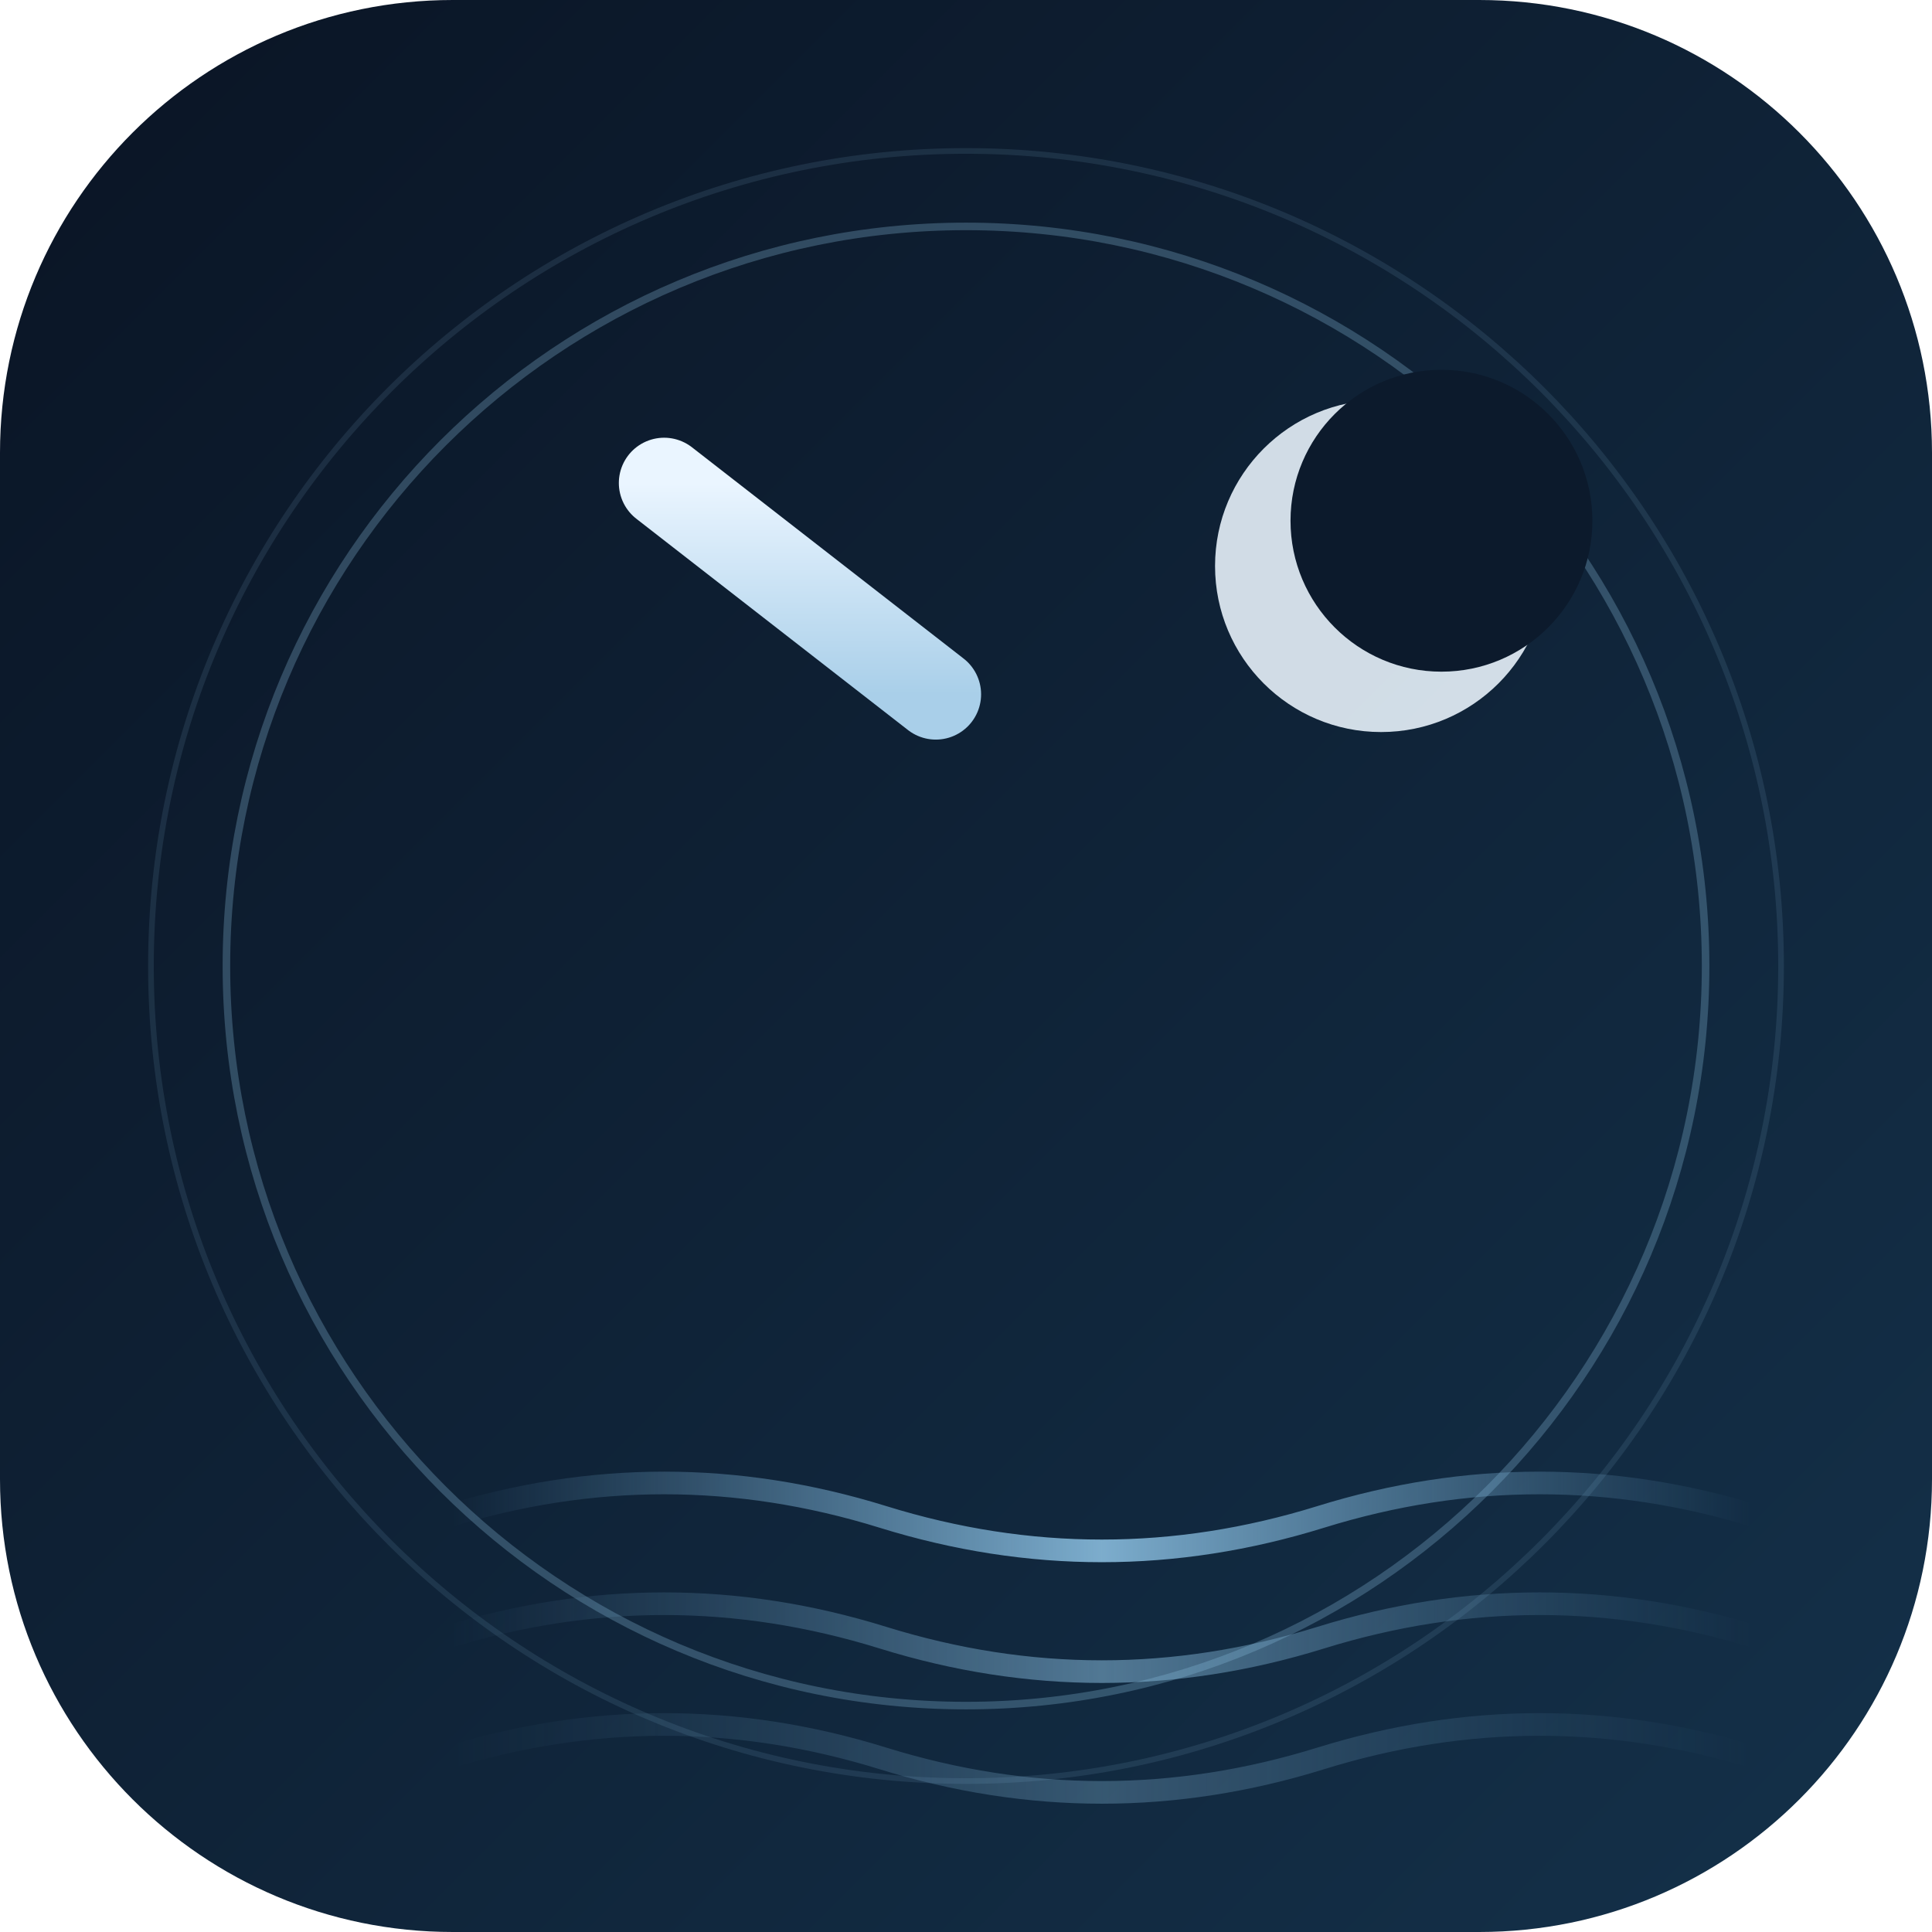
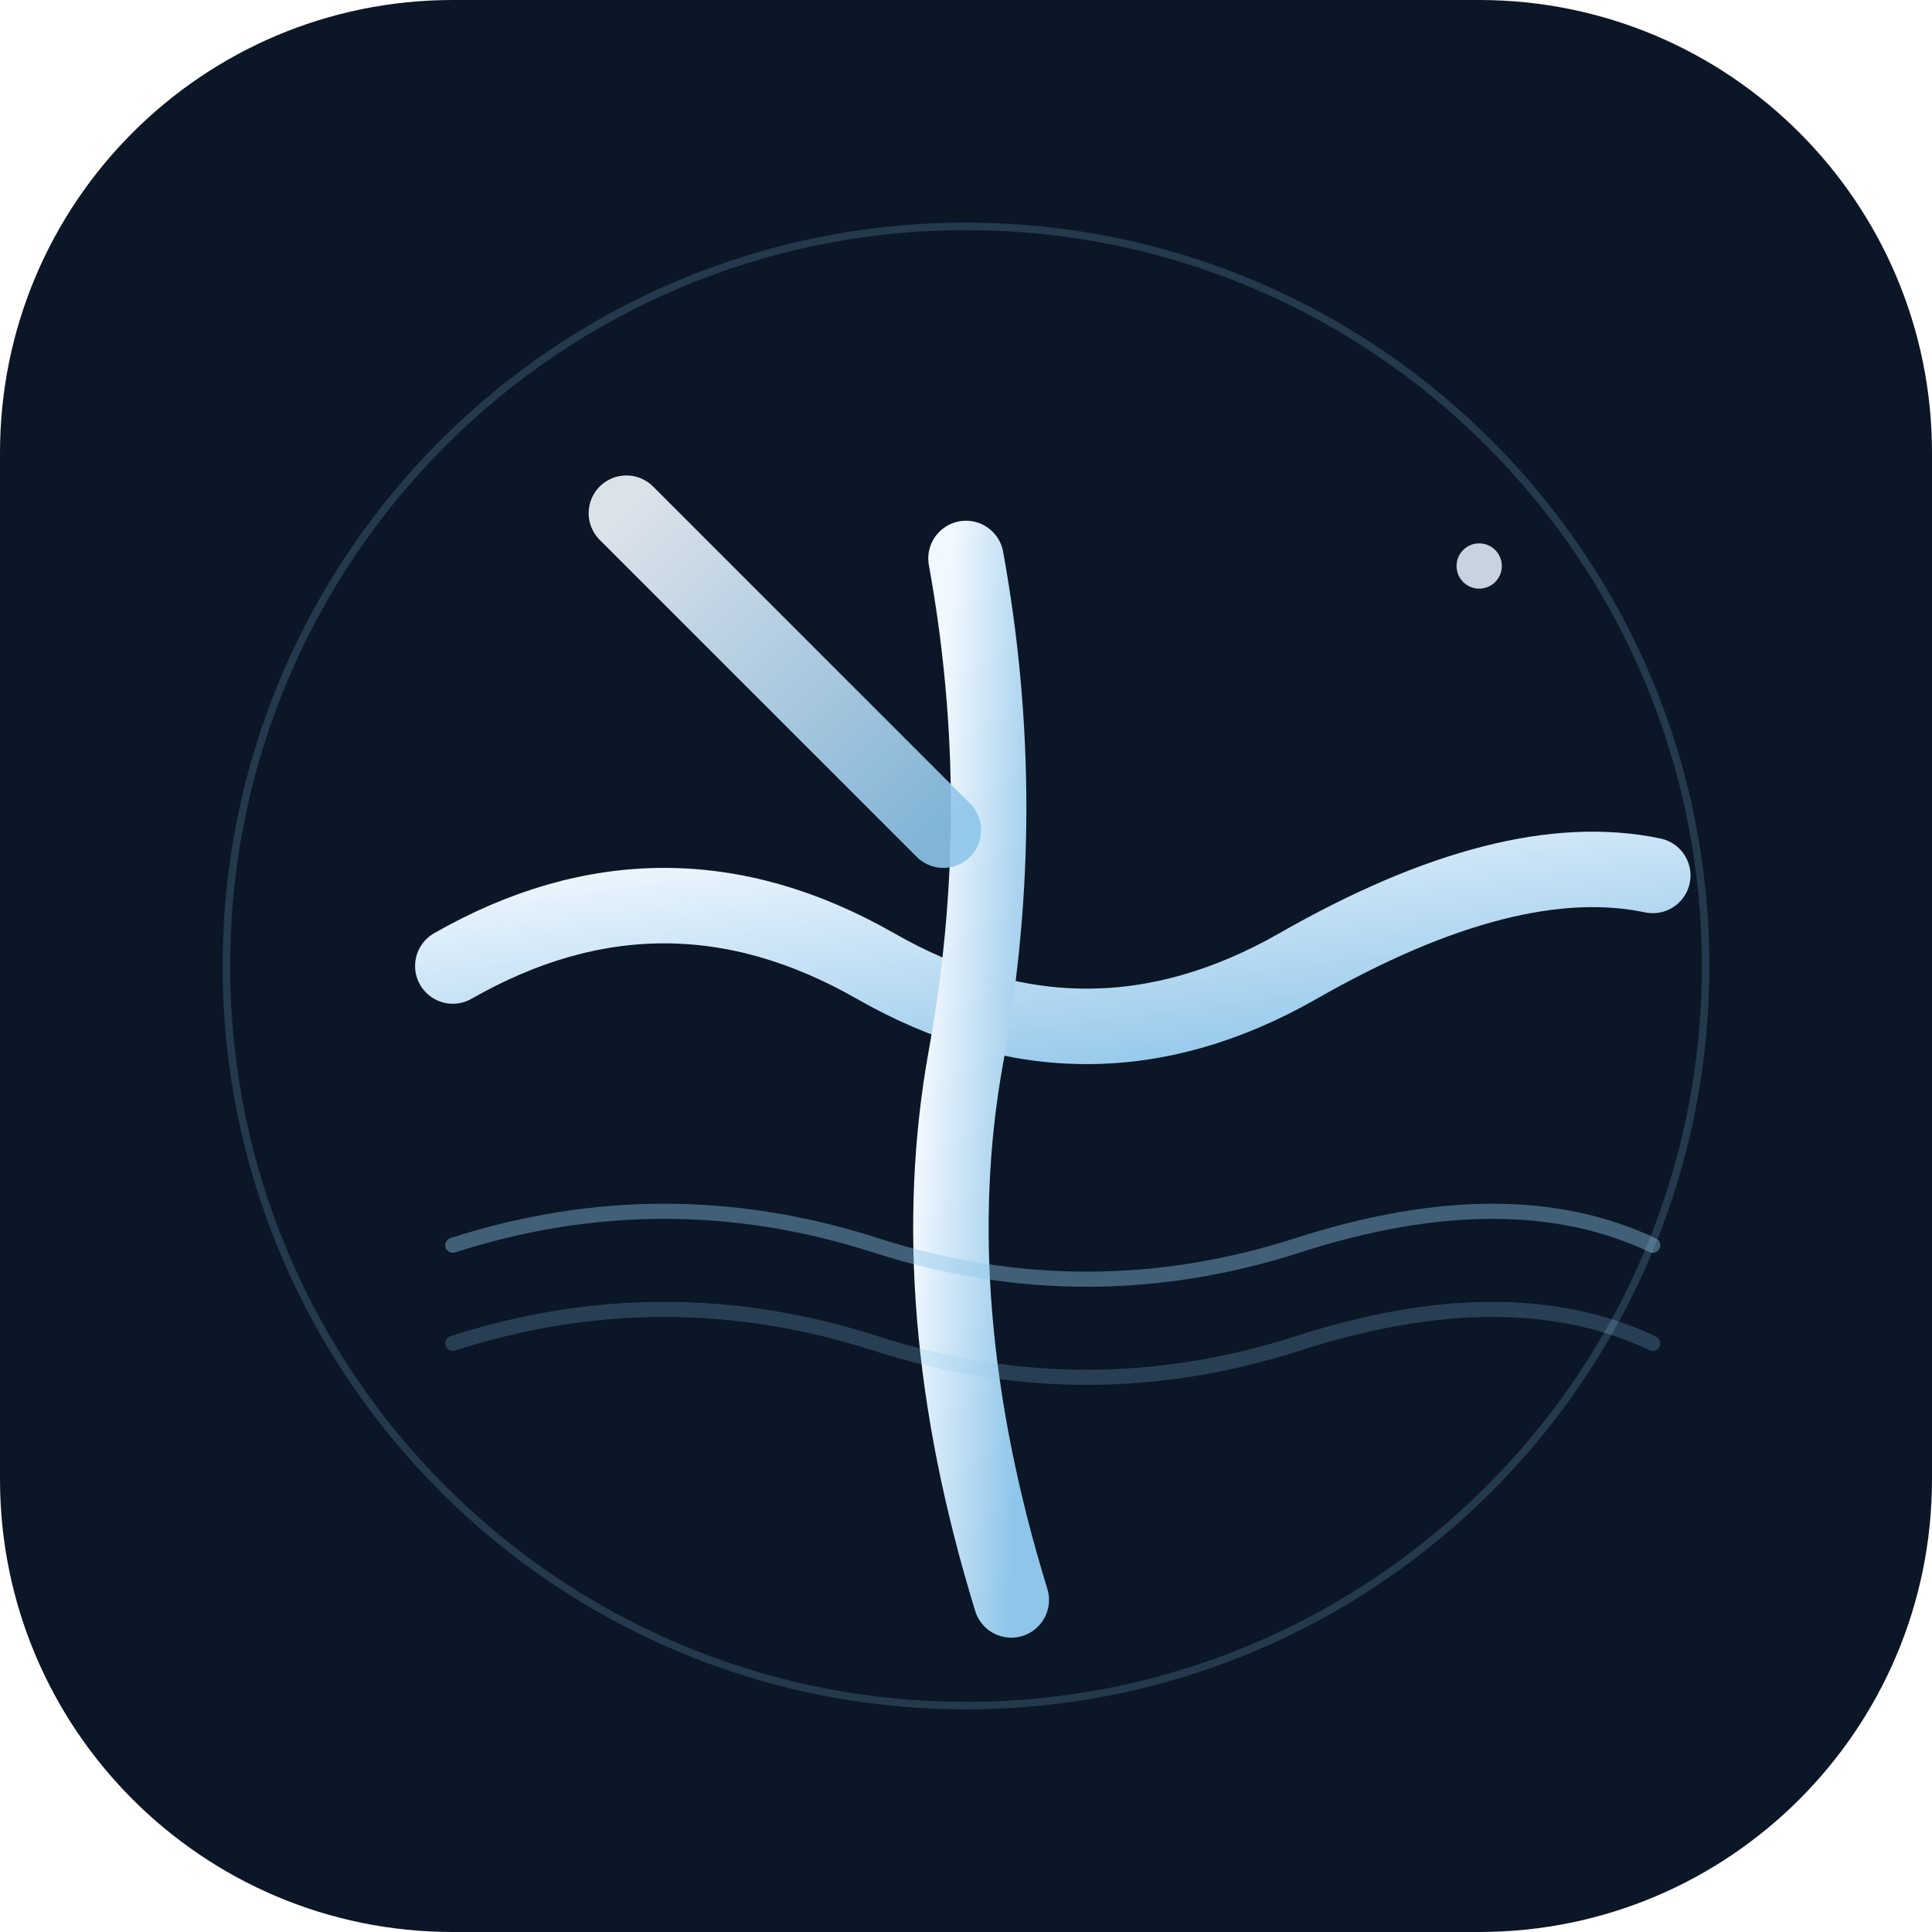
- <svg xmlns="http://www.w3.org/2000/svg" viewBox="0 0 512 512" role="img" aria-label="月下涟漪">
+ <svg xmlns="http://www.w3.org/2000/svg" viewBox="0 0 512 512" role="img" aria-label="三道水波">
  <defs>
-     <linearGradient id="bg1" x1="0" y1="0" x2="1" y2="1">
-       <stop offset="0" stop-color="#0a1424" />
-       <stop offset="1" stop-color="#14314a" />
+     <linearGradient id="bg3" x1="0" y1="0" x2="1" y2="1">
+       <stop offset="0" stop-color="#0b1626" />
+       <stop offset="1" stop-color="#0b1626" />
    </linearGradient>
-     <linearGradient id="stroke1" x1="0" y1="0" x2="0" y2="1">
-       <stop offset="0" stop-color="#eaf5ff" />
-       <stop offset="1" stop-color="#a9cfe9" />
-     </linearGradient>
-     <linearGradient id="wave1" x1="0" y1="0" x2="1" y2="0">
-       <stop offset="0" stop-color="#6fa8cf" stop-opacity="0" />
-       <stop offset=".5" stop-color="#8fc4e6" stop-opacity=".85" />
-       <stop offset="1" stop-color="#6fa8cf" stop-opacity="0" />
+     <linearGradient id="line3" x1="0" y1="0" x2="1" y2="1">
+       <stop offset="0" stop-color="#f2f8ff" />
+       <stop offset="1" stop-color="#8ec5e9" />
    </linearGradient>
  </defs>
-   <rect width="512" height="512" rx="120" fill="url(#bg1)" />
-   <circle cx="256" cy="256" r="196" fill="none" stroke="#8fc4e6" stroke-opacity=".28" stroke-width="2" />
-   <circle cx="256" cy="256" r="216" fill="none" stroke="#8fc4e6" stroke-opacity=".12" stroke-width="1.5" />
-   <circle cx="366" cy="150" r="44" fill="#e7f1fa" opacity=".9" />
-   <circle cx="382" cy="138" r="40" fill="#0c1a2c" />
-   <g stroke="url(#stroke1)" stroke-width="24" stroke-linecap="round" fill="none">
-     <path d="M176 198 L342 198" />
-     <path d="M258 140 L258 388" />
-     <path d="M176 128 L248 184" />
+   <rect width="512" height="512" rx="120" fill="url(#bg3)" />
+   <circle cx="256" cy="256" r="196" fill="none" stroke="#8ec5e9" stroke-opacity=".2" stroke-width="2" />
+   <g fill="none" stroke="url(#line3)" stroke-linecap="round">
+     <path d="M120 256 Q176 224 232 256 T344 256 T438 232" stroke-width="20" />
+     <path d="M256 148 Q268 214 256 280 T268 424" stroke-width="20" />
+     <path d="M166 136 Q208 178 250 220" stroke-width="20" opacity=".9" />
  </g>
-   <g fill="none" stroke="url(#wave1)" stroke-width="6" stroke-linecap="round">
-     <path d="M118 402 Q176 384 234 402 T350 402 T466 402" />
-     <path d="M118 434 Q176 416 234 434 T350 434 T466 434" opacity=".6" />
-     <path d="M118 466 Q176 448 234 466 T350 466 T466 466" opacity=".35" />
+   <g fill="none" stroke="#8ec5e9" stroke-opacity=".42" stroke-width="4" stroke-linecap="round">
+     <path d="M120 330 Q176 312 232 330 T344 330 T438 330" />
+     <path d="M120 356 Q176 338 232 356 T344 356 T438 356" opacity=".55" />
  </g>
+   <circle cx="392" cy="150" r="6" fill="#eaf4ff" opacity=".85" />
</svg>
